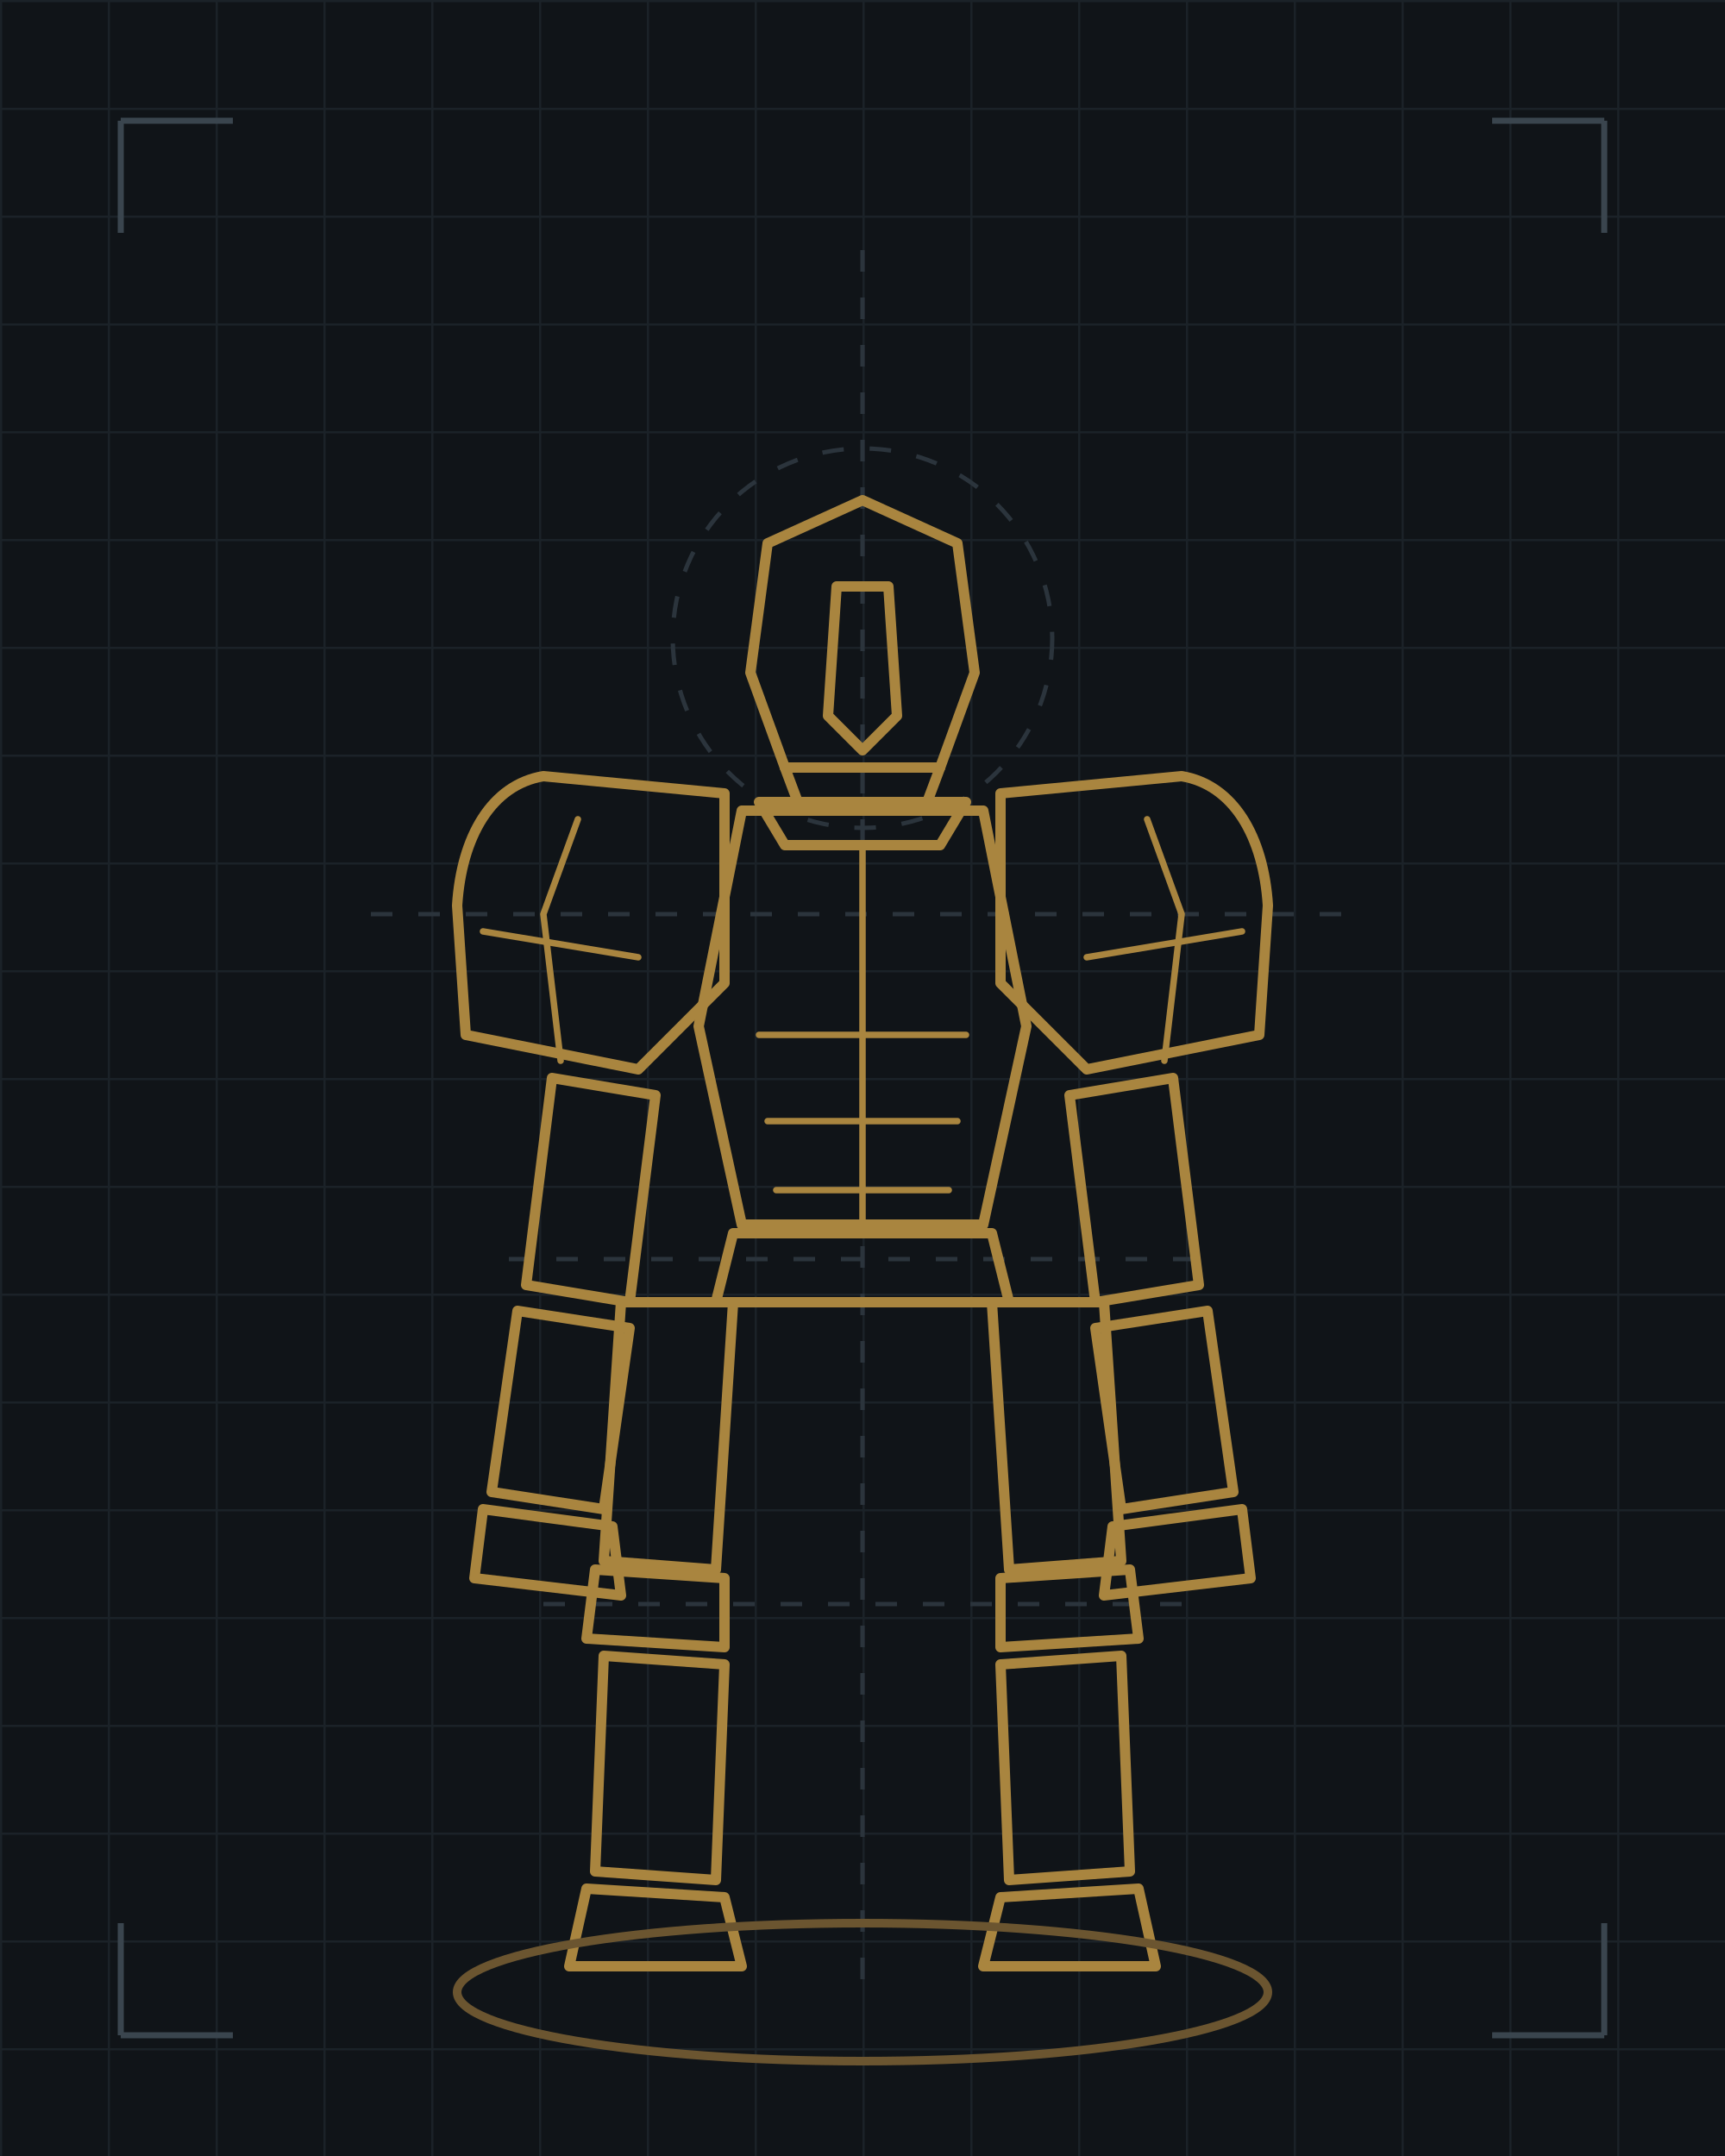
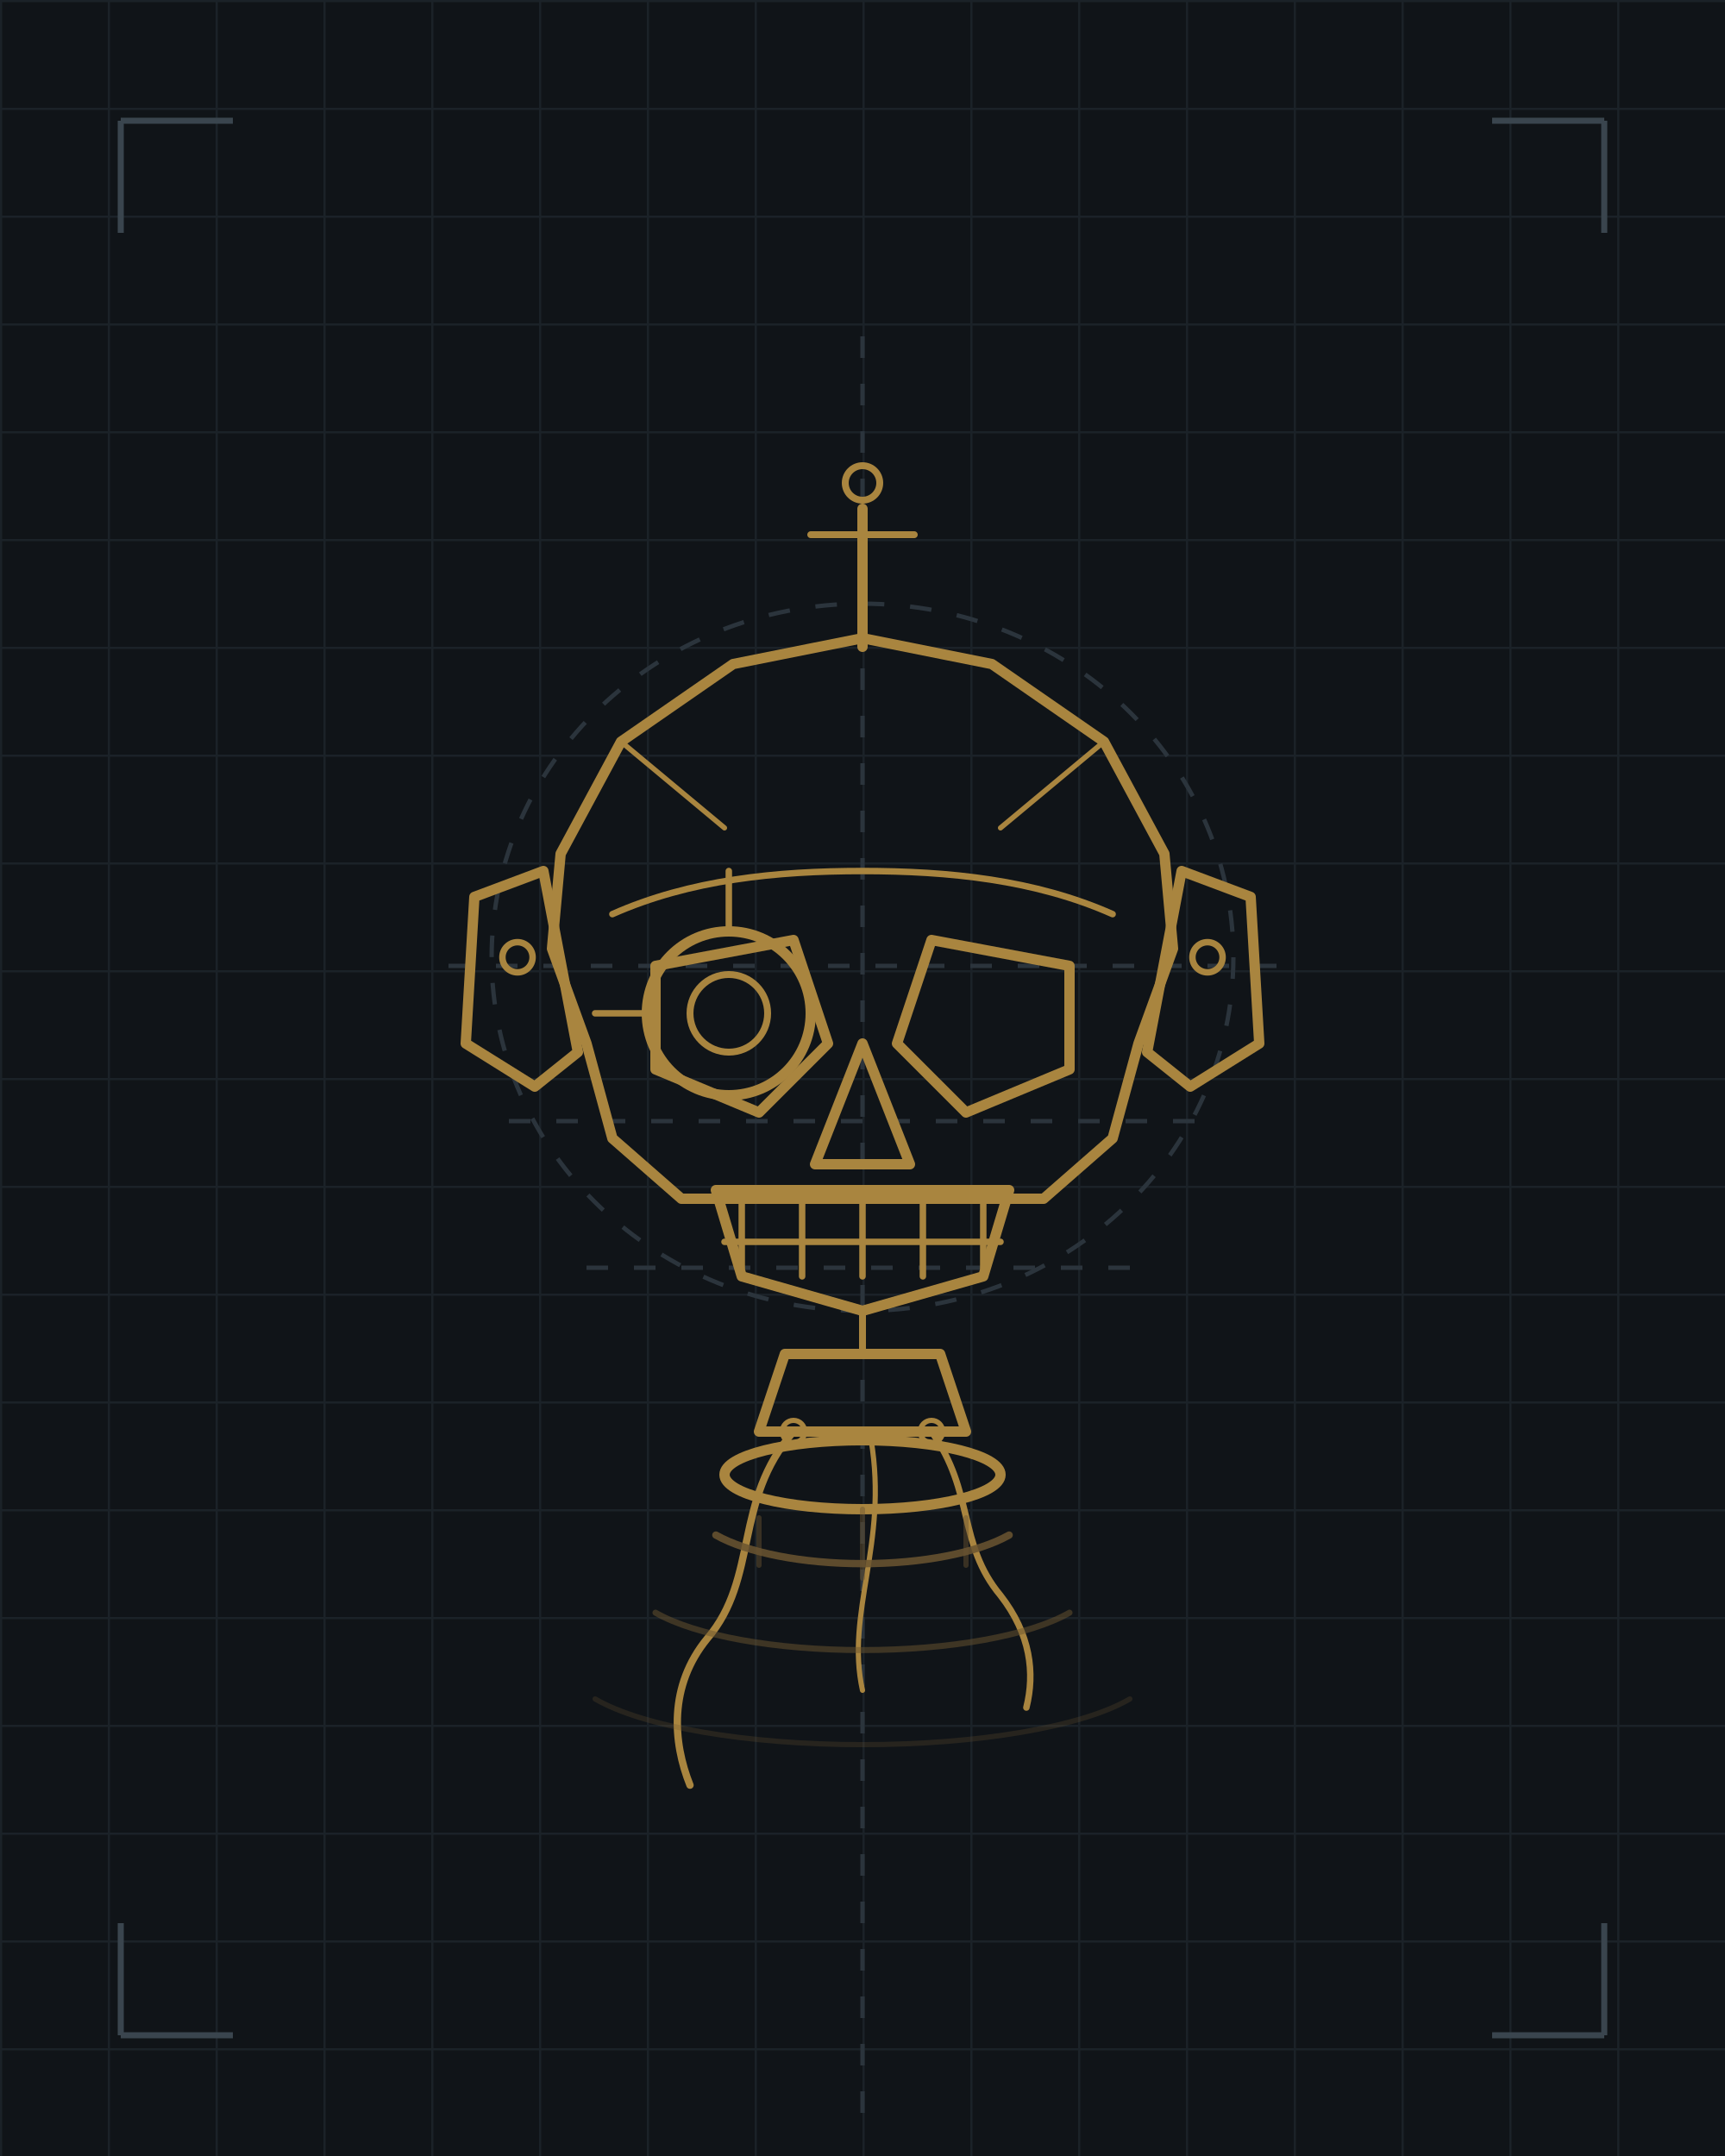
- <svg xmlns="http://www.w3.org/2000/svg" viewBox="0 0 400 500" role="img" aria-label="Concept sketch of an armoured miniature, standing in for a photo of the painter">
+ <svg xmlns="http://www.w3.org/2000/svg" viewBox="0 0 400 500" role="img" aria-label="Concept sketch of a floating mechanical skull, standing in for a photo of the painter">
  <defs>
    <pattern id="grid" width="25" height="25" patternUnits="userSpaceOnUse">
      <path d="M25 0H0v25" fill="none" stroke="#1b2228" stroke-width="1" />
    </pattern>
-     <g id="limb" fill="none" stroke="#a9853f" stroke-width="2.4" stroke-linejoin="round" stroke-linecap="round">
-       <path d="M168 184l-42-4c-12 2-19 14-20 30l2 30 40 8 20-20z" />
-       <path d="M134 190l-8 22 4 34" stroke-width="1.5" />
-       <path d="M112 216l36 6" stroke-width="1.5" />
-       <path d="M128 250l24 4-6 48-24-4z" />
-       <path d="M120 304l26 4-6 42-26-4z" />
-       <path d="M112 350l30 4 2 16-34-4z" />
-       <path d="M170 302h-26l-4 60 26 2z" />
-       <path d="M138 364l30 2v16l-32-2z" />
-       <path d="M140 384l28 2-2 50-28-2z" />
-       <path d="M136 438l32 2 4 16h-40z" />
-     </g>
  </defs>
  <rect width="400" height="500" fill="#101418" />
  <rect width="400" height="500" fill="url(#grid)" />
-   <g stroke="#2b343c" stroke-width="1" stroke-dasharray="5 6" fill="none">
-     <path d="M200 58v404" />
-     <path d="M86 212h228" />
-     <path d="M118 292h164" />
-     <path d="M126 372h148" />
+   <g transform="translate(0,26)">
+     <g stroke="#2b343c" stroke-width="1" stroke-dasharray="5 6" fill="none">
+       <path d="M200 52v412" />
+       <path d="M104 198h192" />
+       <path d="M118 234h164" />
+       <path d="M136 268h128" />
+     </g>
+     <ellipse cx="200" cy="196" rx="86" ry="82" fill="none" stroke="#2b343c" stroke-width="1" stroke-dasharray="5 6" />
+     <g fill="none" stroke="#a9853f" stroke-width="2.4" stroke-linejoin="round" stroke-linecap="round">
+       <path d="M200 122l-30 6-26 18-14 26-2 22 8 22 6 22 16 14h84l16-14 6-22 8-22-2-22-14-26-26-18z" />
+       <path d="M144 146l24 20M256 146l-24 20" stroke-width="1.2" />
+       <path d="M166 250h68l-6 20-28 8-28-8z" />
+       <path d="M142 186c18-8 38-10 58-10s40 2 58 10" stroke-width="1.5" />
+       <path d="M152 198l32-6 8 24-16 16-24-10z" />
+       <path d="M248 198l-32-6-8 24 16 16 24-10z" />
+       <path d="M200 216l11 28h-22z" />
+       <path d="M172 252v16M186 252v18M200 252v18M214 252v18M228 252v16" stroke-width="1.5" />
+       <path d="M168 262h64" stroke-width="1.5" />
+       <path d="M126 176l-16 6-2 34 16 10 10-8z" />
+       <path d="M274 176l16 6 2 34-16 10-10-8z" />
+       <circle cx="120" cy="196" r="3.5" stroke-width="1.5" />
+       <circle cx="280" cy="196" r="3.5" stroke-width="1.5" />
+       <circle cx="169" cy="209" r="19" />
+       <circle cx="169" cy="209" r="9" stroke-width="1.6" />
+       <path d="M169 190v-14M150 209h-12" stroke-width="1.5" />
+       <path d="M200 124V92" />
+       <path d="M188 98h24" stroke-width="1.6" />
+       <circle cx="200" cy="86" r="4" stroke-width="1.6" />
+       <path d="M182 288h36l6 18h-48z" />
+       <path d="M200 278v10" stroke-width="1.6" />
+       <ellipse cx="200" cy="316" rx="32" ry="8" />
+       <path d="M184 306c-14 16-8 34-20 48-9 11-8 24-4 34" stroke-width="1.7" />
+       <path d="M216 306c10 14 6 26 16 38 7 9 8 18 6 26" stroke-width="1.5" />
+       <path d="M202 308c4 24-6 40-2 58" stroke-width="1.2" />
+       <circle cx="184" cy="306" r="2.6" stroke-width="1.2" />
+       <circle cx="216" cy="306" r="2.6" stroke-width="1.2" />
+     </g>
+     <g fill="none" stroke="#6b5530" stroke-linecap="round">
+       <path d="M166 330a40 14 0 0 0 68 0" stroke-width="1.7" opacity=".85" />
+       <path d="M152 348a54 16 0 0 0 96 0" stroke-width="1.4" opacity=".5" />
+       <path d="M138 368a68 18 0 0 0 124 0" stroke-width="1.2" opacity=".25" />
+       <path d="M200 324v16M176 326v11M224 326v11" stroke-width="1.2" opacity=".45" />
+     </g>
  </g>
-   <circle cx="200" cy="148" r="44" fill="none" stroke="#2b343c" stroke-width="1" stroke-dasharray="5 6" />
-   <g fill="none" stroke="#a9853f" stroke-width="2.4" stroke-linejoin="round" stroke-linecap="round">
-     <path d="M178 126l22-10 22 10 4 30-8 22h-36l-8-22z" />
-     <path d="M194 136h12l2 30-8 8-8-8z" />
-     <path d="M182 178h36l-3 8h-30z" />
-     <path d="M176 186h48l-6 10h-36z" />
-     <path d="M172 188h56l10 50-10 46h-56l-10-46z" />
-     <path d="M200 196v88" stroke-width="1.5" />
-     <path d="M176 240h48M178 260h44M180 276h40" stroke-width="1.5" />
-     <path d="M170 286h60l4 16h-68z" />
-   </g>
-   <use href="#limb" />
-   <use href="#limb" transform="translate(400,0) scale(-1,1)" />
-   <ellipse cx="200" cy="462" rx="94" ry="16" fill="none" stroke="#6b5530" stroke-width="2" />
  <g stroke="#3a454e" stroke-width="1.4" fill="none">
    <path d="M28 28h26M28 28v26" />
    <path d="M372 28h-26M372 28v26" />
    <path d="M28 472h26M28 472v-26" />
    <path d="M372 472h-26M372 472v-26" />
  </g>
</svg>
